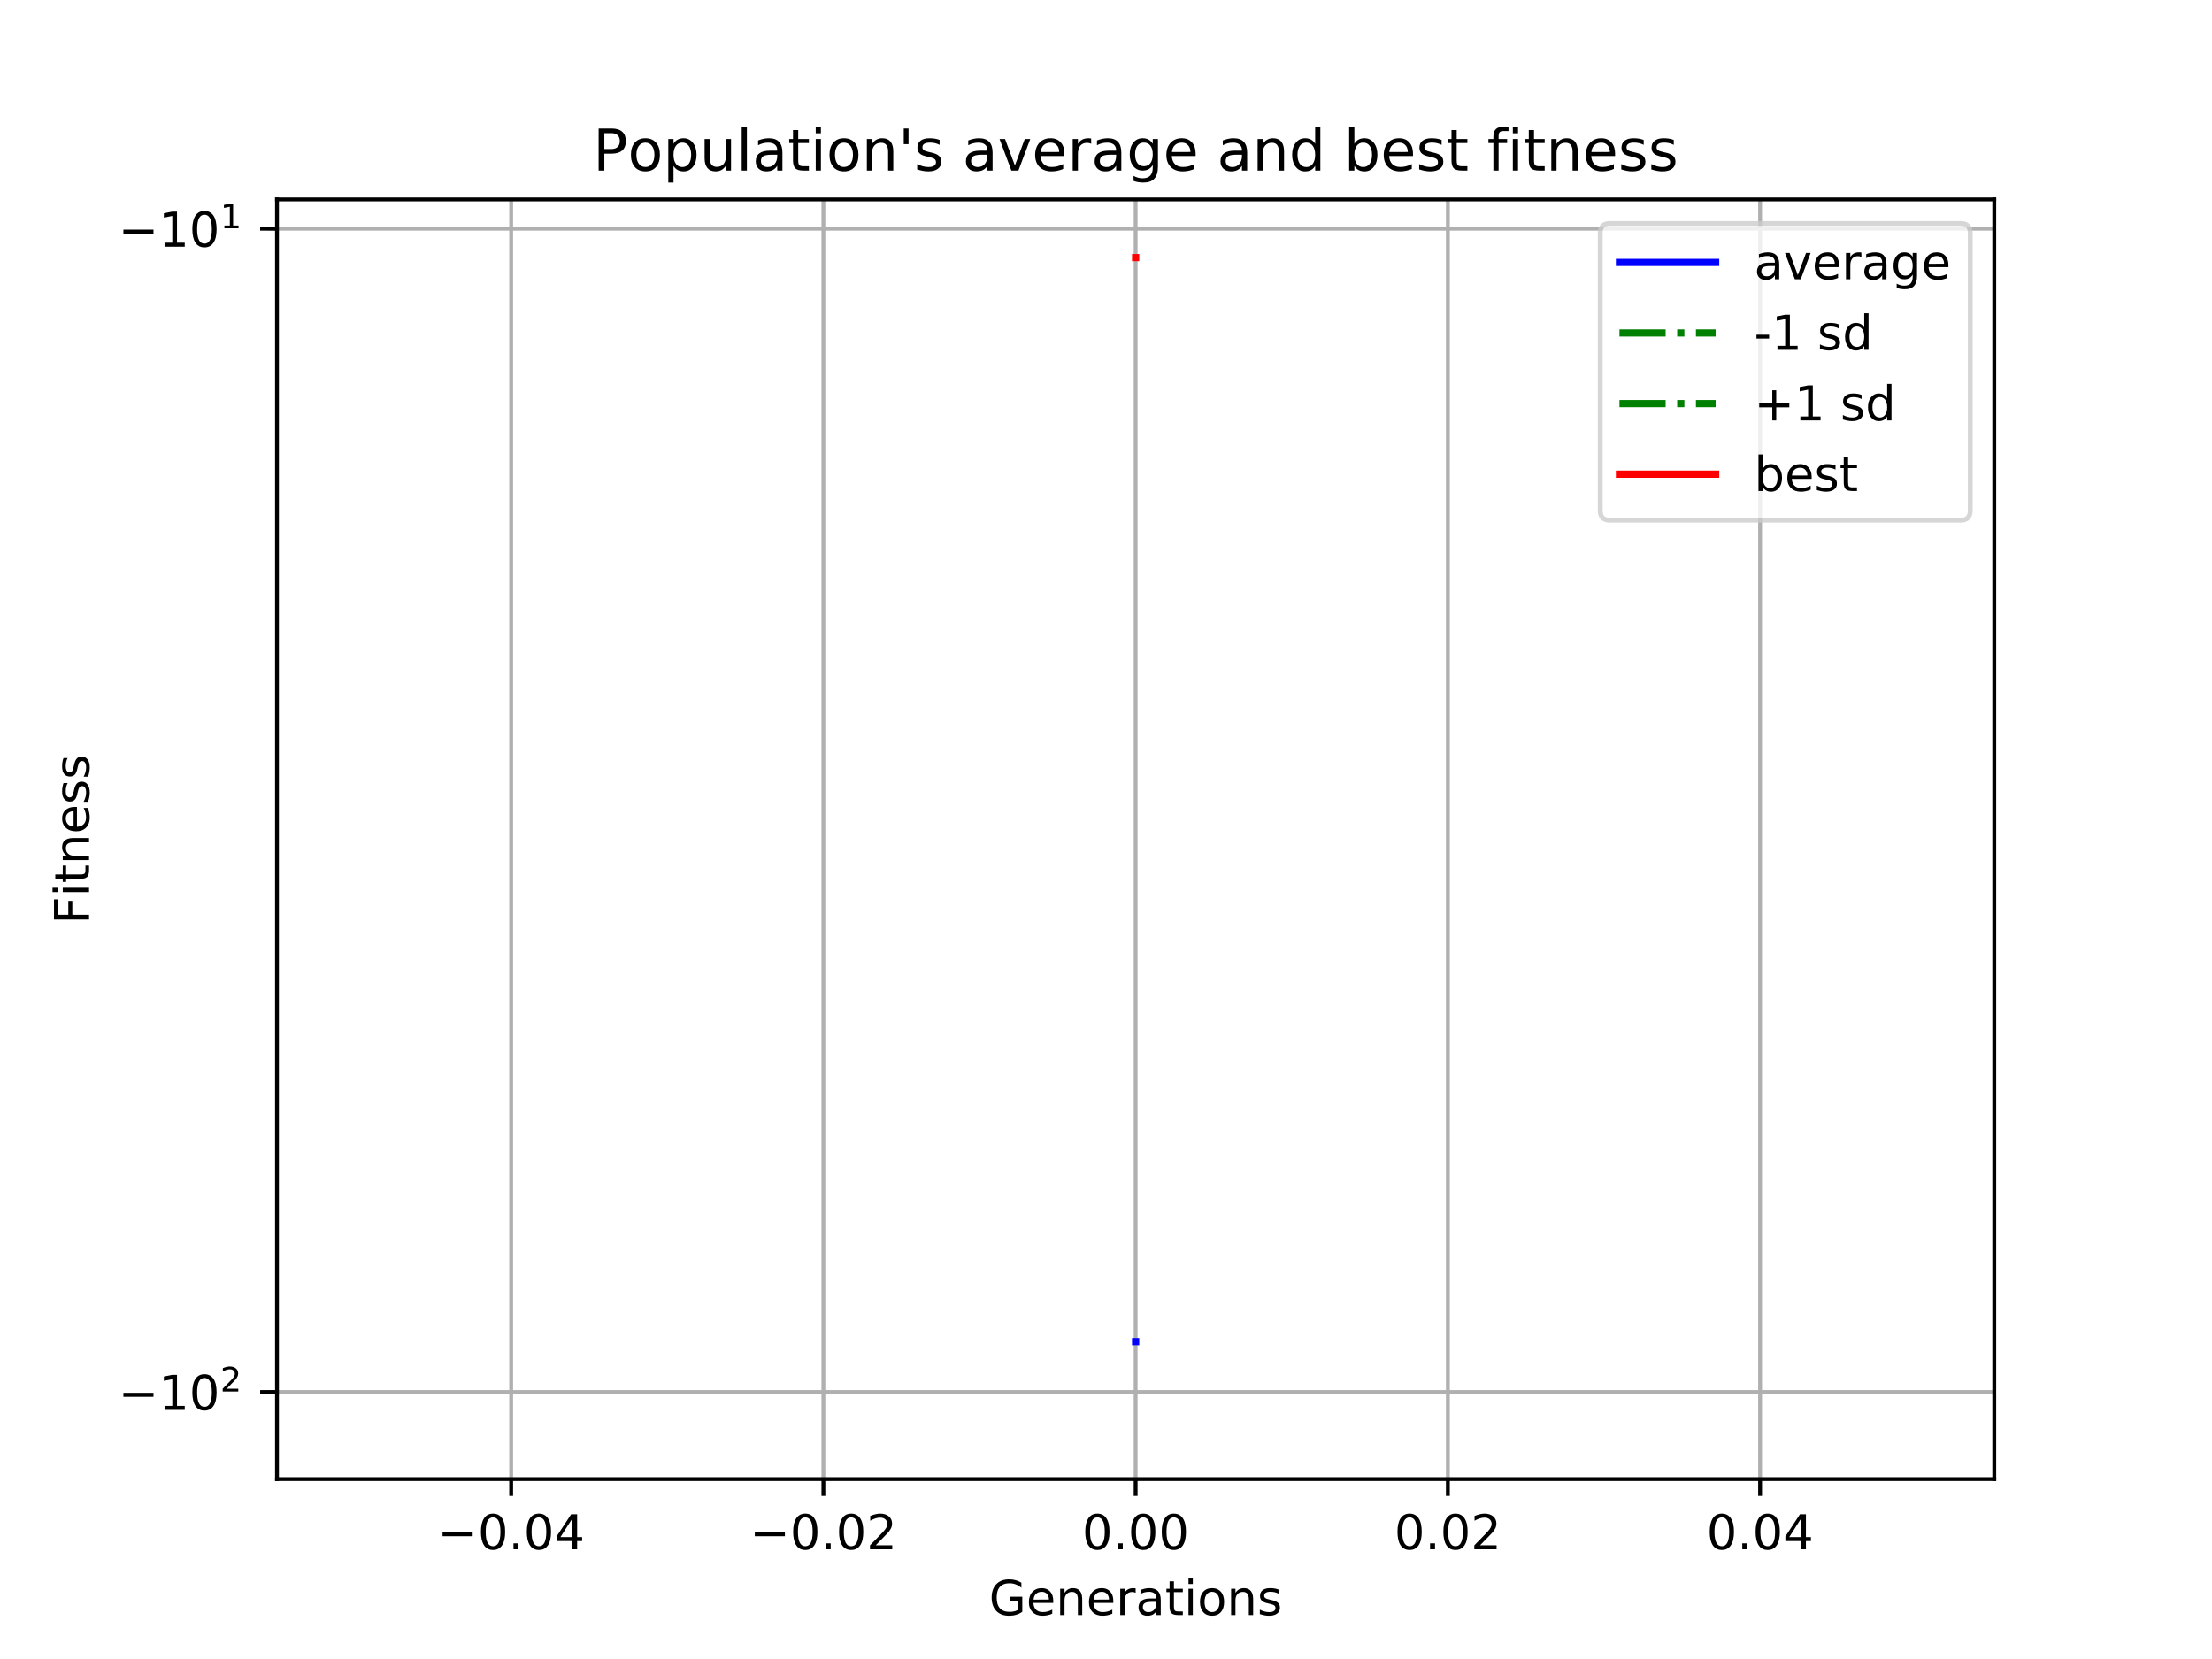
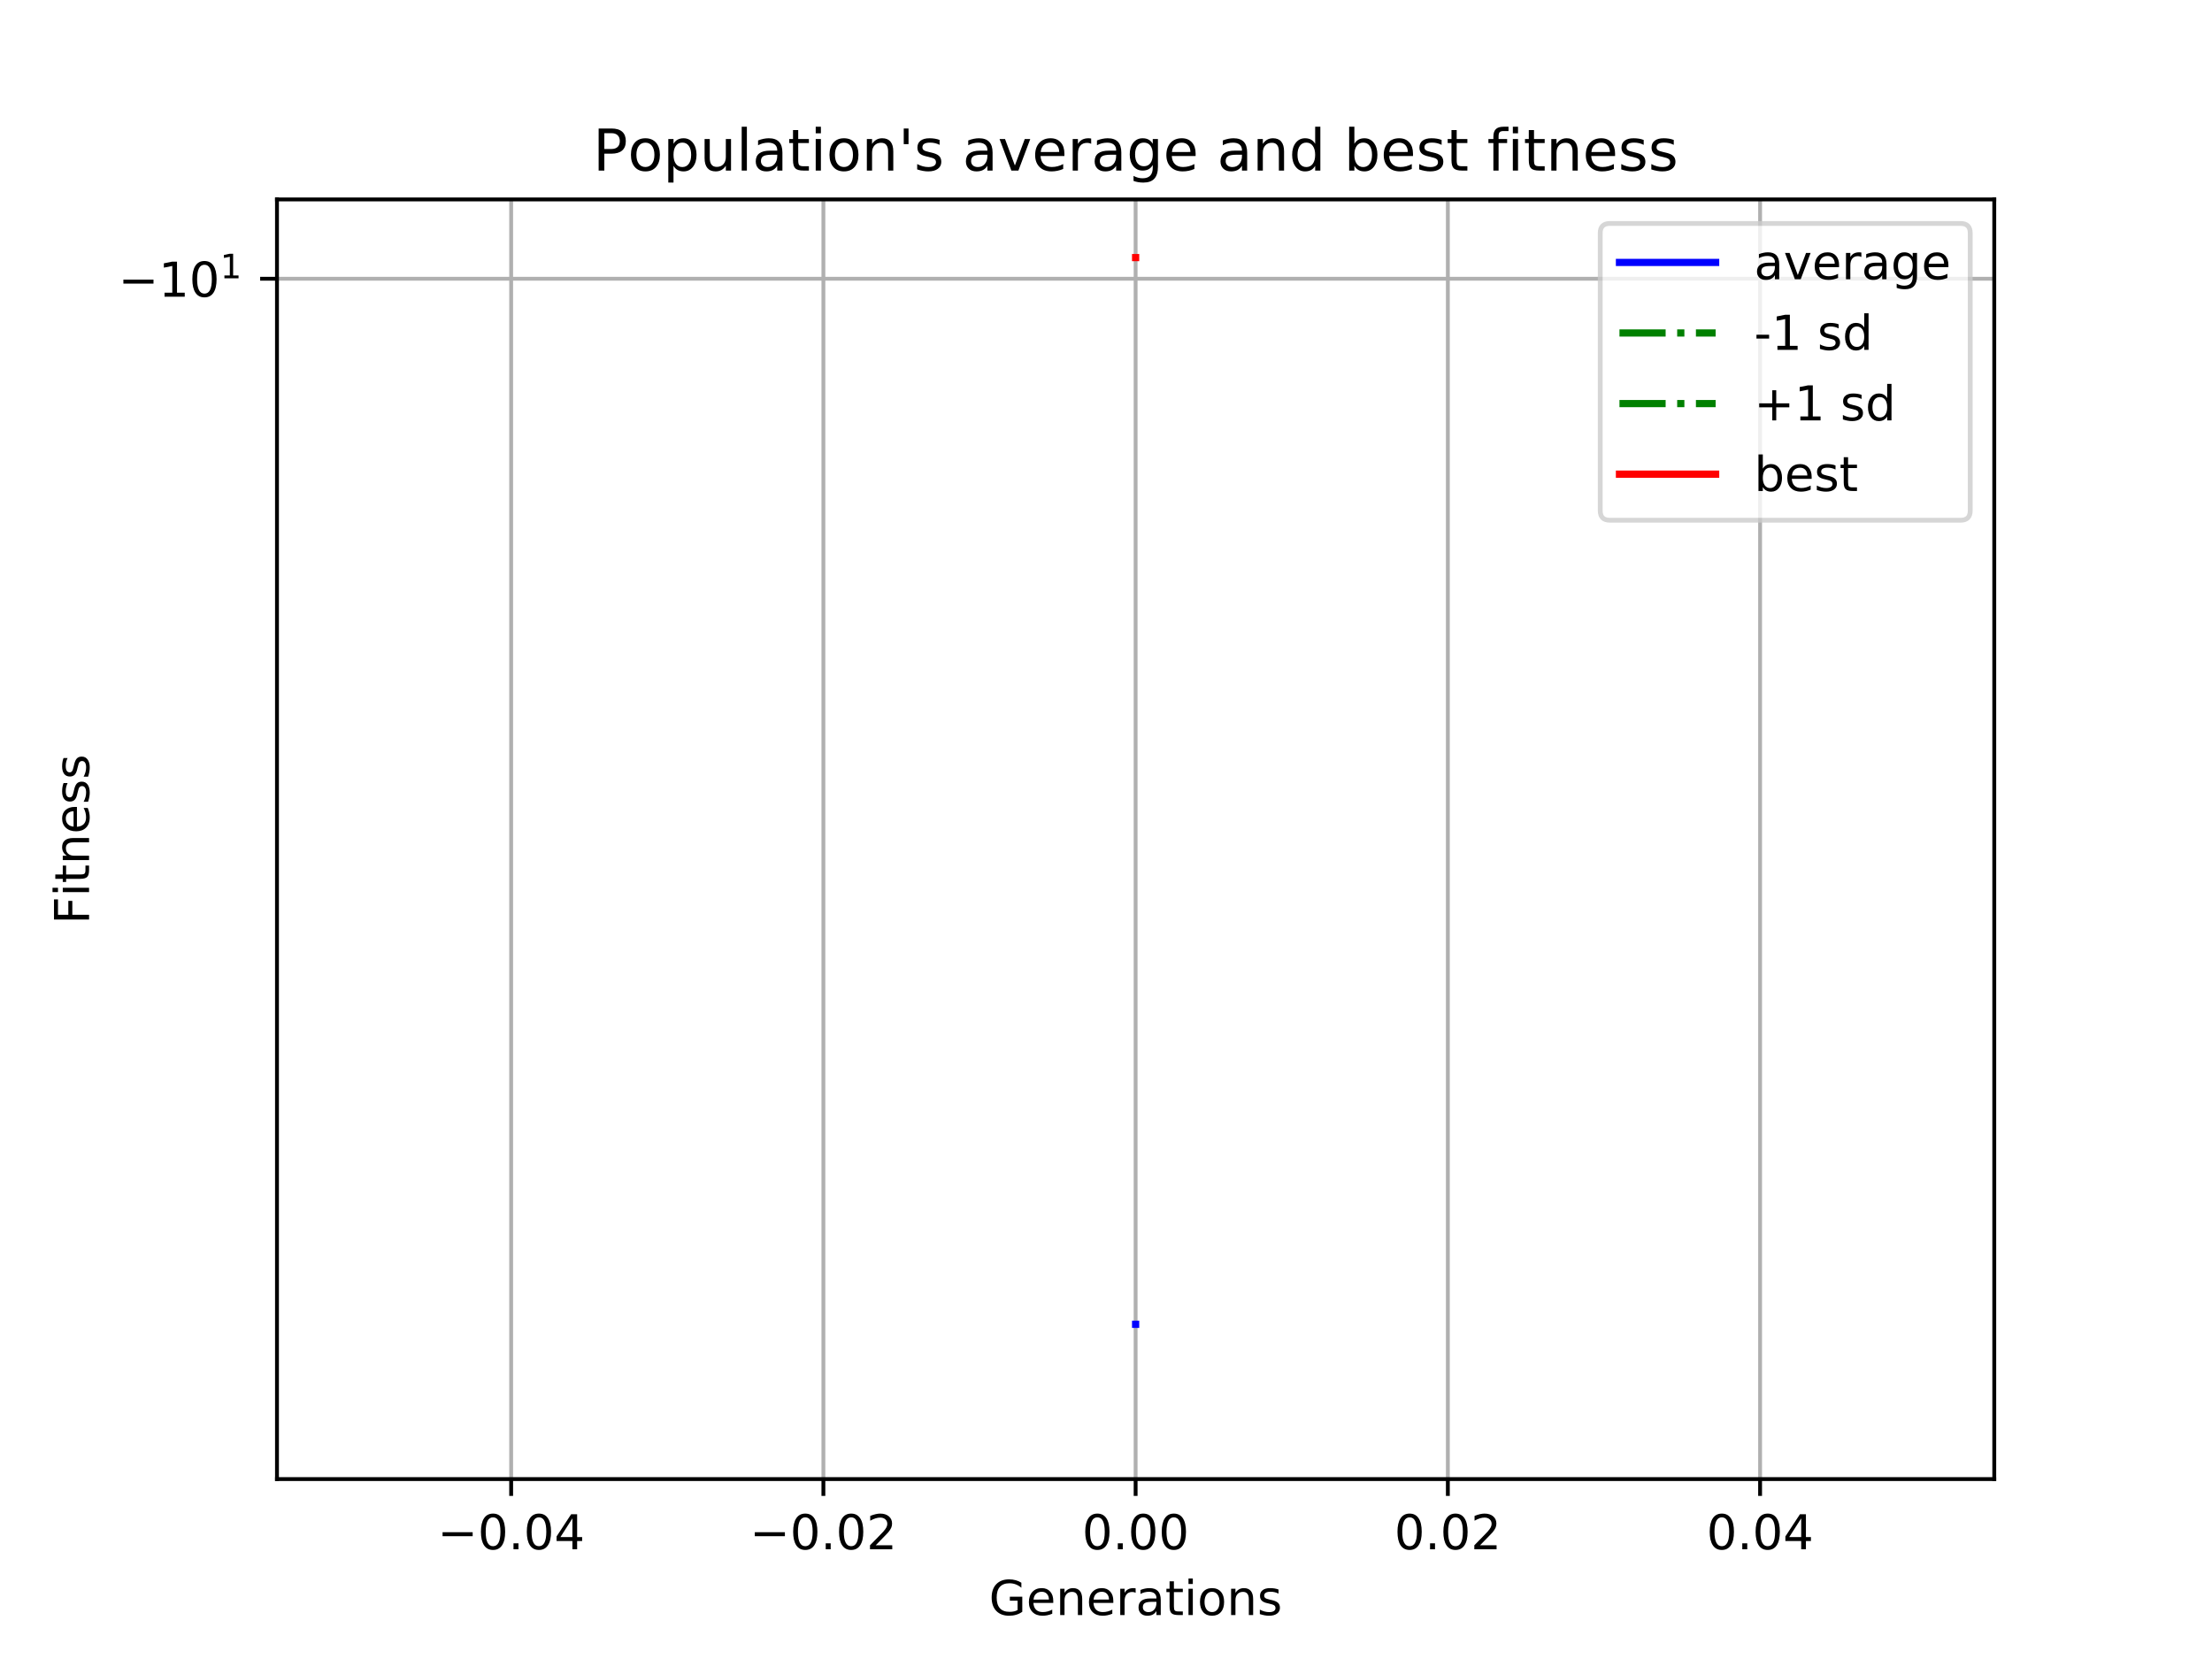
<svg xmlns="http://www.w3.org/2000/svg" xmlns:xlink="http://www.w3.org/1999/xlink" height="345pt" version="1.1" viewBox="0 0 460 345" width="460pt">
  <defs>
    <style type="text/css">
*{stroke-linecap:butt;stroke-linejoin:round;}
  </style>
  </defs>
  <g id="figure_1">
    <g id="patch_1">
      <path d="M 0 345.6  L 460.8 345.6  L 460.8 0  L 0 0  z " style="fill:#ffffff;" />
    </g>
    <g id="axes_1">
      <g id="patch_2">
        <path d="M 57.6 307.584  L 414.72 307.584  L 414.72 41.472  L 57.6 41.472  z " style="fill:#ffffff;" />
      </g>
      <g id="matplotlib.axis_1">
        <g id="xtick_1">
          <g id="line2d_1">
-             <path clip-path="url(#p239168fc63)" d="M 106.298 307.584  L 106.298 41.472  " style="fill:none;stroke:#b0b0b0;stroke-linecap:square;stroke-width:0.8;" />
+             <path clip-path="url(#p1eb3dcdecb)" d="M 106.298 307.584  L 106.298 41.472  " style="fill:none;stroke:#b0b0b0;stroke-linecap:square;stroke-width:0.8;" />
          </g>
          <g id="line2d_2">
            <defs>
-               <path d="M 0 0  L 0 3.5  " id="m36ae801294" style="stroke:#000000;stroke-width:0.8;" />
-             </defs>
-             <g>
-               <use style="stroke:#000000;stroke-width:0.8;" x="106.298" xlink:href="#m36ae801294" y="307.584" />
+               <path d="M 0 0  L 0 3.5  " id="mc1eb438e2e" style="stroke:#000000;stroke-width:0.8;" />
+             </defs>
+             <g>
+               <use style="stroke:#000000;stroke-width:0.8;" x="106.298" xlink:href="#mc1eb438e2e" y="307.584" />
            </g>
          </g>
          <g id="text_1">
            <defs>
              <path d="M 10.594 35.5  L 73.188 35.5  L 73.188 27.203  L 10.594 27.203  z " id="DejaVuSans-2212" />
              <path d="M 31.781 66.406  Q 24.172 66.406 20.328 58.906  Q 16.5 51.422 16.5 36.375  Q 16.5 21.391 20.328 13.891  Q 24.172 6.391 31.781 6.391  Q 39.453 6.391 43.281 13.891  Q 47.125 21.391 47.125 36.375  Q 47.125 51.422 43.281 58.906  Q 39.453 66.406 31.781 66.406  z M 31.781 74.219  Q 44.047 74.219 50.516 64.516  Q 56.984 54.828 56.984 36.375  Q 56.984 17.969 50.516 8.266  Q 44.047 -1.422 31.781 -1.422  Q 19.531 -1.422 13.062 8.266  Q 6.594 17.969 6.594 36.375  Q 6.594 54.828 13.062 64.516  Q 19.531 74.219 31.781 74.219  z " id="DejaVuSans-30" />
              <path d="M 10.688 12.406  L 21 12.406  L 21 0  L 10.688 0  z " id="DejaVuSans-2e" />
              <path d="M 37.797 64.312  L 12.891 25.391  L 37.797 25.391  z M 35.203 72.906  L 47.609 72.906  L 47.609 25.391  L 58.016 25.391  L 58.016 17.188  L 47.609 17.188  L 47.609 0  L 37.797 0  L 37.797 17.188  L 4.891 17.188  L 4.891 26.703  z " id="DejaVuSans-34" />
            </defs>
            <g transform="translate(90.97553 322.1824)scale(0.1 -0.1)">
              <use xlink:href="#DejaVuSans-2212" />
              <use x="83.789" xlink:href="#DejaVuSans-30" />
              <use x="147.412" xlink:href="#DejaVuSans-2e" />
              <use x="179.199" xlink:href="#DejaVuSans-30" />
              <use x="242.822" xlink:href="#DejaVuSans-34" />
            </g>
          </g>
        </g>
        <g id="xtick_2">
          <g id="line2d_3">
-             <path clip-path="url(#p239168fc63)" d="M 171.229 307.584  L 171.229 41.472  " style="fill:none;stroke:#b0b0b0;stroke-linecap:square;stroke-width:0.8;" />
+             <path clip-path="url(#p1eb3dcdecb)" d="M 171.229 307.584  L 171.229 41.472  " style="fill:none;stroke:#b0b0b0;stroke-linecap:square;stroke-width:0.8;" />
          </g>
          <g id="line2d_4">
            <g>
-               <use style="stroke:#000000;stroke-width:0.8;" x="171.229" xlink:href="#m36ae801294" y="307.584" />
+               <use style="stroke:#000000;stroke-width:0.8;" x="171.229" xlink:href="#mc1eb438e2e" y="307.584" />
            </g>
          </g>
          <g id="text_2">
            <defs>
              <path d="M 19.188 8.297  L 53.609 8.297  L 53.609 0  L 7.328 0  L 7.328 8.297  Q 12.938 14.109 22.625 23.891  Q 32.328 33.688 34.812 36.531  Q 39.547 41.844 41.422 45.531  Q 43.312 49.219 43.312 52.781  Q 43.312 58.594 39.234 62.25  Q 35.156 65.922 28.609 65.922  Q 23.969 65.922 18.812 64.312  Q 13.672 62.703 7.812 59.422  L 7.812 69.391  Q 13.766 71.781 18.938 73  Q 24.125 74.219 28.422 74.219  Q 39.75 74.219 46.484 68.547  Q 53.219 62.891 53.219 53.422  Q 53.219 48.922 51.531 44.891  Q 49.859 40.875 45.406 35.406  Q 44.188 33.984 37.641 27.219  Q 31.109 20.453 19.188 8.297  z " id="DejaVuSans-32" />
            </defs>
            <g transform="translate(155.9064 322.1824)scale(0.1 -0.1)">
              <use xlink:href="#DejaVuSans-2212" />
              <use x="83.789" xlink:href="#DejaVuSans-30" />
              <use x="147.412" xlink:href="#DejaVuSans-2e" />
              <use x="179.199" xlink:href="#DejaVuSans-30" />
              <use x="242.822" xlink:href="#DejaVuSans-32" />
            </g>
          </g>
        </g>
        <g id="xtick_3">
          <g id="line2d_5">
-             <path clip-path="url(#p239168fc63)" d="M 236.16 307.584  L 236.16 41.472  " style="fill:none;stroke:#b0b0b0;stroke-linecap:square;stroke-width:0.8;" />
+             <path clip-path="url(#p1eb3dcdecb)" d="M 236.16 307.584  L 236.16 41.472  " style="fill:none;stroke:#b0b0b0;stroke-linecap:square;stroke-width:0.8;" />
          </g>
          <g id="line2d_6">
            <g>
-               <use style="stroke:#000000;stroke-width:0.8;" x="236.16" xlink:href="#m36ae801294" y="307.584" />
+               <use style="stroke:#000000;stroke-width:0.8;" x="236.16" xlink:href="#mc1eb438e2e" y="307.584" />
            </g>
          </g>
          <g id="text_3">
            <g transform="translate(225.0272 322.1824)scale(0.1 -0.1)">
              <use xlink:href="#DejaVuSans-30" />
              <use x="63.623" xlink:href="#DejaVuSans-2e" />
              <use x="95.41" xlink:href="#DejaVuSans-30" />
              <use x="159.033" xlink:href="#DejaVuSans-30" />
            </g>
          </g>
        </g>
        <g id="xtick_4">
          <g id="line2d_7">
-             <path clip-path="url(#p239168fc63)" d="M 301.091 307.584  L 301.091 41.472  " style="fill:none;stroke:#b0b0b0;stroke-linecap:square;stroke-width:0.8;" />
+             <path clip-path="url(#p1eb3dcdecb)" d="M 301.091 307.584  L 301.091 41.472  " style="fill:none;stroke:#b0b0b0;stroke-linecap:square;stroke-width:0.8;" />
          </g>
          <g id="line2d_8">
            <g>
-               <use style="stroke:#000000;stroke-width:0.8;" x="301.091" xlink:href="#m36ae801294" y="307.584" />
+               <use style="stroke:#000000;stroke-width:0.8;" x="301.091" xlink:href="#mc1eb438e2e" y="307.584" />
            </g>
          </g>
          <g id="text_4">
            <g transform="translate(289.9581 322.1824)scale(0.1 -0.1)">
              <use xlink:href="#DejaVuSans-30" />
              <use x="63.623" xlink:href="#DejaVuSans-2e" />
              <use x="95.41" xlink:href="#DejaVuSans-30" />
              <use x="159.033" xlink:href="#DejaVuSans-32" />
            </g>
          </g>
        </g>
        <g id="xtick_5">
          <g id="line2d_9">
-             <path clip-path="url(#p239168fc63)" d="M 366.022 307.584  L 366.022 41.472  " style="fill:none;stroke:#b0b0b0;stroke-linecap:square;stroke-width:0.8;" />
+             <path clip-path="url(#p1eb3dcdecb)" d="M 366.022 307.584  L 366.022 41.472  " style="fill:none;stroke:#b0b0b0;stroke-linecap:square;stroke-width:0.8;" />
          </g>
          <g id="line2d_10">
            <g>
-               <use style="stroke:#000000;stroke-width:0.8;" x="366.022" xlink:href="#m36ae801294" y="307.584" />
+               <use style="stroke:#000000;stroke-width:0.8;" x="366.022" xlink:href="#mc1eb438e2e" y="307.584" />
            </g>
          </g>
          <g id="text_5">
            <g transform="translate(354.889 322.1824)scale(0.1 -0.1)">
              <use xlink:href="#DejaVuSans-30" />
              <use x="63.623" xlink:href="#DejaVuSans-2e" />
              <use x="95.41" xlink:href="#DejaVuSans-30" />
              <use x="159.033" xlink:href="#DejaVuSans-34" />
            </g>
          </g>
        </g>
        <g id="text_6">
          <defs>
            <path d="M 59.516 10.406  L 59.516 29.984  L 43.406 29.984  L 43.406 38.094  L 69.281 38.094  L 69.281 6.781  Q 63.578 2.734 56.688 0.656  Q 49.812 -1.422 42 -1.422  Q 24.906 -1.422 15.25 8.562  Q 5.609 18.562 5.609 36.375  Q 5.609 54.25 15.25 64.234  Q 24.906 74.219 42 74.219  Q 49.125 74.219 55.547 72.453  Q 61.969 70.703 67.391 67.281  L 67.391 56.781  Q 61.922 61.422 55.766 63.766  Q 49.609 66.109 42.828 66.109  Q 29.438 66.109 22.719 58.641  Q 16.016 51.172 16.016 36.375  Q 16.016 21.625 22.719 14.156  Q 29.438 6.688 42.828 6.688  Q 48.047 6.688 52.141 7.594  Q 56.25 8.5 59.516 10.406  z " id="DejaVuSans-47" />
            <path d="M 56.203 29.594  L 56.203 25.203  L 14.891 25.203  Q 15.484 15.922 20.484 11.062  Q 25.484 6.203 34.422 6.203  Q 39.594 6.203 44.453 7.469  Q 49.312 8.734 54.109 11.281  L 54.109 2.781  Q 49.266 0.734 44.188 -0.344  Q 39.109 -1.422 33.891 -1.422  Q 20.797 -1.422 13.156 6.188  Q 5.516 13.812 5.516 26.812  Q 5.516 40.234 12.766 48.109  Q 20.016 56 32.328 56  Q 43.359 56 49.781 48.891  Q 56.203 41.797 56.203 29.594  z M 47.219 32.234  Q 47.125 39.594 43.094 43.984  Q 39.062 48.391 32.422 48.391  Q 24.906 48.391 20.391 44.141  Q 15.875 39.891 15.188 32.172  z " id="DejaVuSans-65" />
            <path d="M 54.891 33.016  L 54.891 0  L 45.906 0  L 45.906 32.719  Q 45.906 40.484 42.875 44.328  Q 39.844 48.188 33.797 48.188  Q 26.516 48.188 22.312 43.547  Q 18.109 38.922 18.109 30.906  L 18.109 0  L 9.078 0  L 9.078 54.688  L 18.109 54.688  L 18.109 46.188  Q 21.344 51.125 25.703 53.562  Q 30.078 56 35.797 56  Q 45.219 56 50.047 50.172  Q 54.891 44.344 54.891 33.016  z " id="DejaVuSans-6e" />
            <path d="M 41.109 46.297  Q 39.594 47.172 37.812 47.578  Q 36.031 48 33.891 48  Q 26.266 48 22.188 43.047  Q 18.109 38.094 18.109 28.812  L 18.109 0  L 9.078 0  L 9.078 54.688  L 18.109 54.688  L 18.109 46.188  Q 20.953 51.172 25.484 53.578  Q 30.031 56 36.531 56  Q 37.453 56 38.578 55.875  Q 39.703 55.766 41.062 55.516  z " id="DejaVuSans-72" />
            <path d="M 34.281 27.484  Q 23.391 27.484 19.188 25  Q 14.984 22.516 14.984 16.5  Q 14.984 11.719 18.141 8.906  Q 21.297 6.109 26.703 6.109  Q 34.188 6.109 38.703 11.406  Q 43.219 16.703 43.219 25.484  L 43.219 27.484  z M 52.203 31.203  L 52.203 0  L 43.219 0  L 43.219 8.297  Q 40.141 3.328 35.547 0.953  Q 30.953 -1.422 24.312 -1.422  Q 15.922 -1.422 10.953 3.297  Q 6 8.016 6 15.922  Q 6 25.141 12.172 29.828  Q 18.359 34.516 30.609 34.516  L 43.219 34.516  L 43.219 35.406  Q 43.219 41.609 39.141 45  Q 35.062 48.391 27.688 48.391  Q 23 48.391 18.547 47.266  Q 14.109 46.141 10.016 43.891  L 10.016 52.203  Q 14.938 54.109 19.578 55.047  Q 24.219 56 28.609 56  Q 40.484 56 46.344 49.844  Q 52.203 43.703 52.203 31.203  z " id="DejaVuSans-61" />
            <path d="M 18.312 70.219  L 18.312 54.688  L 36.812 54.688  L 36.812 47.703  L 18.312 47.703  L 18.312 18.016  Q 18.312 11.328 20.141 9.422  Q 21.969 7.516 27.594 7.516  L 36.812 7.516  L 36.812 0  L 27.594 0  Q 17.188 0 13.234 3.875  Q 9.281 7.766 9.281 18.016  L 9.281 47.703  L 2.688 47.703  L 2.688 54.688  L 9.281 54.688  L 9.281 70.219  z " id="DejaVuSans-74" />
            <path d="M 9.422 54.688  L 18.406 54.688  L 18.406 0  L 9.422 0  z M 9.422 75.984  L 18.406 75.984  L 18.406 64.594  L 9.422 64.594  z " id="DejaVuSans-69" />
            <path d="M 30.609 48.391  Q 23.391 48.391 19.188 42.75  Q 14.984 37.109 14.984 27.297  Q 14.984 17.484 19.156 11.844  Q 23.344 6.203 30.609 6.203  Q 37.797 6.203 41.984 11.859  Q 46.188 17.531 46.188 27.297  Q 46.188 37.016 41.984 42.703  Q 37.797 48.391 30.609 48.391  z M 30.609 56  Q 42.328 56 49.016 48.375  Q 55.719 40.766 55.719 27.297  Q 55.719 13.875 49.016 6.219  Q 42.328 -1.422 30.609 -1.422  Q 18.844 -1.422 12.172 6.219  Q 5.516 13.875 5.516 27.297  Q 5.516 40.766 12.172 48.375  Q 18.844 56 30.609 56  z " id="DejaVuSans-6f" />
            <path d="M 44.281 53.078  L 44.281 44.578  Q 40.484 46.531 36.375 47.5  Q 32.281 48.484 27.875 48.484  Q 21.188 48.484 17.844 46.438  Q 14.5 44.391 14.5 40.281  Q 14.5 37.156 16.891 35.375  Q 19.281 33.594 26.516 31.984  L 29.594 31.297  Q 39.156 29.25 43.188 25.516  Q 47.219 21.781 47.219 15.094  Q 47.219 7.469 41.188 3.016  Q 35.156 -1.422 24.609 -1.422  Q 20.219 -1.422 15.453 -0.562  Q 10.688 0.297 5.422 2  L 5.422 11.281  Q 10.406 8.688 15.234 7.391  Q 20.062 6.109 24.812 6.109  Q 31.156 6.109 34.562 8.281  Q 37.984 10.453 37.984 14.406  Q 37.984 18.062 35.516 20.016  Q 33.062 21.969 24.703 23.781  L 21.578 24.516  Q 13.234 26.266 9.516 29.906  Q 5.812 33.547 5.812 39.891  Q 5.812 47.609 11.281 51.797  Q 16.75 56 26.812 56  Q 31.781 56 36.172 55.266  Q 40.578 54.547 44.281 53.078  z " id="DejaVuSans-73" />
          </defs>
          <g transform="translate(205.6623 335.8606)scale(0.1 -0.1)">
            <use xlink:href="#DejaVuSans-47" />
            <use x="77.49" xlink:href="#DejaVuSans-65" />
            <use x="139.014" xlink:href="#DejaVuSans-6e" />
            <use x="202.393" xlink:href="#DejaVuSans-65" />
            <use x="263.916" xlink:href="#DejaVuSans-72" />
            <use x="305.029" xlink:href="#DejaVuSans-61" />
            <use x="366.309" xlink:href="#DejaVuSans-74" />
            <use x="405.518" xlink:href="#DejaVuSans-69" />
            <use x="433.301" xlink:href="#DejaVuSans-6f" />
            <use x="494.482" xlink:href="#DejaVuSans-6e" />
            <use x="557.861" xlink:href="#DejaVuSans-73" />
          </g>
        </g>
      </g>
      <g id="matplotlib.axis_2">
        <g id="ytick_1">
          <g id="line2d_11">
-             <path clip-path="url(#p239168fc63)" d="M 57.6 289.475  L 414.72 289.475  " style="fill:none;stroke:#b0b0b0;stroke-linecap:square;stroke-width:0.8;" />
+             <path clip-path="url(#p1eb3dcdecb)" d="M 57.6 57.969  L 414.72 57.969  " style="fill:none;stroke:#b0b0b0;stroke-linecap:square;stroke-width:0.8;" />
          </g>
          <g id="line2d_12">
            <defs>
-               <path d="M 0 0  L -3.5 0  " id="md29655e9a7" style="stroke:#000000;stroke-width:0.8;" />
-             </defs>
-             <g>
-               <use style="stroke:#000000;stroke-width:0.8;" x="57.6" xlink:href="#md29655e9a7" y="289.475" />
+               <path d="M 0 0  L -3.5 0  " id="m687f29f0b7" style="stroke:#000000;stroke-width:0.8;" />
+             </defs>
+             <g>
+               <use style="stroke:#000000;stroke-width:0.8;" x="57.6" xlink:href="#m687f29f0b7" y="57.969" />
            </g>
          </g>
          <g id="text_7">
            <defs>
              <path d="M 12.406 8.297  L 28.516 8.297  L 28.516 63.922  L 10.984 60.406  L 10.984 69.391  L 28.422 72.906  L 38.281 72.906  L 38.281 8.297  L 54.391 8.297  L 54.391 0  L 12.406 0  z " id="DejaVuSans-31" />
            </defs>
-             <g transform="translate(24.6 293.274)scale(0.1 -0.1)">
-               <use transform="translate(0 0.765625)" xlink:href="#DejaVuSans-2212" />
-               <use transform="translate(83.78906 0.765625)" xlink:href="#DejaVuSans-31" />
-               <use transform="translate(147.4121 0.765625)" xlink:href="#DejaVuSans-30" />
-               <use transform="translate(211.9922 39.04688)scale(0.7)" xlink:href="#DejaVuSans-32" />
-             </g>
-           </g>
-         </g>
-         <g id="ytick_2">
-           <g id="line2d_13">
-             <path clip-path="url(#p239168fc63)" d="M 57.6 47.568  L 414.72 47.568  " style="fill:none;stroke:#b0b0b0;stroke-linecap:square;stroke-width:0.8;" />
-           </g>
-           <g id="line2d_14">
-             <g>
-               <use style="stroke:#000000;stroke-width:0.8;" x="57.6" xlink:href="#md29655e9a7" y="47.568" />
-             </g>
-           </g>
-           <g id="text_8">
-             <g transform="translate(24.6 51.36736)scale(0.1 -0.1)">
+             <g transform="translate(24.6 61.76834)scale(0.1 -0.1)">
              <use transform="translate(0 0.684375)" xlink:href="#DejaVuSans-2212" />
              <use transform="translate(83.78906 0.684375)" xlink:href="#DejaVuSans-31" />
              <use transform="translate(147.4121 0.684375)" xlink:href="#DejaVuSans-30" />
              <use transform="translate(211.9922 38.96563)scale(0.7)" xlink:href="#DejaVuSans-31" />
            </g>
          </g>
        </g>
-         <g id="ytick_3">
-           <g id="line2d_15">
-             <defs>
-               <path d="M 0 0  L -2 0  " id="m3504aff2e4" style="stroke:#000000;stroke-width:0.6;" />
-             </defs>
-             <g>
-               <use style="stroke:#000000;stroke-width:0.6;" x="57.6" xlink:href="#m3504aff2e4" y="289.475" />
-             </g>
-           </g>
-         </g>
-         <g id="ytick_4">
-           <g id="line2d_16">
-             <g>
-               <use style="stroke:#000000;stroke-width:0.6;" x="57.6" xlink:href="#m3504aff2e4" y="47.568" />
-             </g>
-           </g>
-         </g>
-         <g id="text_9">
+         <g id="ytick_2">
+           <g id="line2d_13">
+             <defs>
+               <path d="M 0 0  L -2 0  " id="mb068963509" style="stroke:#000000;stroke-width:0.6;" />
+             </defs>
+             <g>
+               <use style="stroke:#000000;stroke-width:0.6;" x="57.6" xlink:href="#mb068963509" y="57.969" />
+             </g>
+           </g>
+         </g>
+         <g id="text_8">
          <defs>
            <path d="M 9.812 72.906  L 51.703 72.906  L 51.703 64.594  L 19.672 64.594  L 19.672 43.109  L 48.578 43.109  L 48.578 34.812  L 19.672 34.812  L 19.672 0  L 9.812 0  z " id="DejaVuSans-46" />
          </defs>
          <g transform="translate(18.52031 192.2022)rotate(-90)scale(0.1 -0.1)">
            <use xlink:href="#DejaVuSans-46" />
            <use x="57.41" xlink:href="#DejaVuSans-69" />
            <use x="85.193" xlink:href="#DejaVuSans-74" />
            <use x="124.402" xlink:href="#DejaVuSans-6e" />
            <use x="187.781" xlink:href="#DejaVuSans-65" />
            <use x="249.305" xlink:href="#DejaVuSans-73" />
            <use x="301.404" xlink:href="#DejaVuSans-73" />
          </g>
        </g>
      </g>
+       <g id="line2d_14">
+         <path clip-path="url(#p1eb3dcdecb)" d="M 236.16 275.396  " style="fill:none;stroke:#0000ff;stroke-linecap:square;stroke-width:1.5;" />
+       </g>
+       <g id="line2d_15">
+         <path clip-path="url(#p1eb3dcdecb)" d="M 236.16 295.488  " style="fill:none;stroke:#008000;stroke-dasharray:9.6,2.4,1.5,2.4;stroke-dashoffset:0;stroke-width:1.5;" />
+       </g>
+       <g id="line2d_16">
+         <path clip-path="url(#p1eb3dcdecb)" d="M 236.16 251.093  " style="fill:none;stroke:#008000;stroke-dasharray:9.6,2.4,1.5,2.4;stroke-dashoffset:0;stroke-width:1.5;" />
+       </g>
      <g id="line2d_17">
-         <path clip-path="url(#p239168fc63)" d="M 236.16 278.998  " style="fill:none;stroke:#0000ff;stroke-linecap:square;stroke-width:1.5;" />
-       </g>
-       <g id="line2d_18">
-         <path clip-path="url(#p239168fc63)" d="M 236.16 295.488  " style="fill:none;stroke:#008000;stroke-dasharray:9.6,2.4,1.5,2.4;stroke-dashoffset:0;stroke-width:1.5;" />
-       </g>
-       <g id="line2d_19">
-         <path clip-path="url(#p239168fc63)" d="M 236.16 259.429  " style="fill:none;stroke:#008000;stroke-dasharray:9.6,2.4,1.5,2.4;stroke-dashoffset:0;stroke-width:1.5;" />
-       </g>
-       <g id="line2d_20">
-         <path clip-path="url(#p239168fc63)" d="M 236.16 53.568  " style="fill:none;stroke:#ff0000;stroke-linecap:square;stroke-width:1.5;" />
+         <path clip-path="url(#p1eb3dcdecb)" d="M 236.16 53.568  " style="fill:none;stroke:#ff0000;stroke-linecap:square;stroke-width:1.5;" />
      </g>
      <g id="patch_3">
        <path d="M 57.6 307.584  L 57.6 41.472  " style="fill:none;stroke:#000000;stroke-linecap:square;stroke-linejoin:miter;stroke-width:0.8;" />
      </g>
      <g id="patch_4">
        <path d="M 414.72 307.584  L 414.72 41.472  " style="fill:none;stroke:#000000;stroke-linecap:square;stroke-linejoin:miter;stroke-width:0.8;" />
      </g>
      <g id="patch_5">
        <path d="M 57.6 307.584  L 414.72 307.584  " style="fill:none;stroke:#000000;stroke-linecap:square;stroke-linejoin:miter;stroke-width:0.8;" />
      </g>
      <g id="patch_6">
        <path d="M 57.6 41.472  L 414.72 41.472  " style="fill:none;stroke:#000000;stroke-linecap:square;stroke-linejoin:miter;stroke-width:0.8;" />
      </g>
-       <g id="text_10">
+       <g id="text_9">
        <defs>
          <path d="M 19.672 64.797  L 19.672 37.406  L 32.078 37.406  Q 38.969 37.406 42.719 40.969  Q 46.484 44.531 46.484 51.125  Q 46.484 57.672 42.719 61.234  Q 38.969 64.797 32.078 64.797  z M 9.812 72.906  L 32.078 72.906  Q 44.344 72.906 50.609 67.359  Q 56.891 61.812 56.891 51.125  Q 56.891 40.328 50.609 34.812  Q 44.344 29.297 32.078 29.297  L 19.672 29.297  L 19.672 0  L 9.812 0  z " id="DejaVuSans-50" />
          <path d="M 18.109 8.203  L 18.109 -20.797  L 9.078 -20.797  L 9.078 54.688  L 18.109 54.688  L 18.109 46.391  Q 20.953 51.266 25.266 53.625  Q 29.594 56 35.594 56  Q 45.562 56 51.781 48.094  Q 58.016 40.188 58.016 27.297  Q 58.016 14.406 51.781 6.484  Q 45.562 -1.422 35.594 -1.422  Q 29.594 -1.422 25.266 0.953  Q 20.953 3.328 18.109 8.203  z M 48.688 27.297  Q 48.688 37.203 44.609 42.844  Q 40.531 48.484 33.406 48.484  Q 26.266 48.484 22.188 42.844  Q 18.109 37.203 18.109 27.297  Q 18.109 17.391 22.188 11.75  Q 26.266 6.109 33.406 6.109  Q 40.531 6.109 44.609 11.75  Q 48.688 17.391 48.688 27.297  z " id="DejaVuSans-70" />
          <path d="M 8.5 21.578  L 8.5 54.688  L 17.484 54.688  L 17.484 21.922  Q 17.484 14.156 20.5 10.266  Q 23.531 6.391 29.594 6.391  Q 36.859 6.391 41.078 11.031  Q 45.312 15.672 45.312 23.688  L 45.312 54.688  L 54.297 54.688  L 54.297 0  L 45.312 0  L 45.312 8.406  Q 42.047 3.422 37.719 1  Q 33.406 -1.422 27.688 -1.422  Q 18.266 -1.422 13.375 4.438  Q 8.5 10.297 8.5 21.578  z M 31.109 56  z " id="DejaVuSans-75" />
          <path d="M 9.422 75.984  L 18.406 75.984  L 18.406 0  L 9.422 0  z " id="DejaVuSans-6c" />
          <path d="M 17.922 72.906  L 17.922 45.797  L 9.625 45.797  L 9.625 72.906  z " id="DejaVuSans-27" />
          <path id="DejaVuSans-20" />
          <path d="M 2.984 54.688  L 12.5 54.688  L 29.594 8.797  L 46.688 54.688  L 56.203 54.688  L 35.688 0  L 23.484 0  z " id="DejaVuSans-76" />
          <path d="M 45.406 27.984  Q 45.406 37.75 41.375 43.109  Q 37.359 48.484 30.078 48.484  Q 22.859 48.484 18.828 43.109  Q 14.797 37.75 14.797 27.984  Q 14.797 18.266 18.828 12.891  Q 22.859 7.516 30.078 7.516  Q 37.359 7.516 41.375 12.891  Q 45.406 18.266 45.406 27.984  z M 54.391 6.781  Q 54.391 -7.172 48.188 -13.984  Q 42 -20.797 29.203 -20.797  Q 24.469 -20.797 20.266 -20.094  Q 16.062 -19.391 12.109 -17.922  L 12.109 -9.188  Q 16.062 -11.328 19.922 -12.344  Q 23.781 -13.375 27.781 -13.375  Q 36.625 -13.375 41.016 -8.766  Q 45.406 -4.156 45.406 5.172  L 45.406 9.625  Q 42.625 4.781 38.281 2.391  Q 33.938 0 27.875 0  Q 17.828 0 11.672 7.656  Q 5.516 15.328 5.516 27.984  Q 5.516 40.672 11.672 48.328  Q 17.828 56 27.875 56  Q 33.938 56 38.281 53.609  Q 42.625 51.219 45.406 46.391  L 45.406 54.688  L 54.391 54.688  z " id="DejaVuSans-67" />
          <path d="M 45.406 46.391  L 45.406 75.984  L 54.391 75.984  L 54.391 0  L 45.406 0  L 45.406 8.203  Q 42.578 3.328 38.25 0.953  Q 33.938 -1.422 27.875 -1.422  Q 17.969 -1.422 11.734 6.484  Q 5.516 14.406 5.516 27.297  Q 5.516 40.188 11.734 48.094  Q 17.969 56 27.875 56  Q 33.938 56 38.25 53.625  Q 42.578 51.266 45.406 46.391  z M 14.797 27.297  Q 14.797 17.391 18.875 11.75  Q 22.953 6.109 30.078 6.109  Q 37.203 6.109 41.297 11.75  Q 45.406 17.391 45.406 27.297  Q 45.406 37.203 41.297 42.844  Q 37.203 48.484 30.078 48.484  Q 22.953 48.484 18.875 42.844  Q 14.797 37.203 14.797 27.297  z " id="DejaVuSans-64" />
          <path d="M 48.688 27.297  Q 48.688 37.203 44.609 42.844  Q 40.531 48.484 33.406 48.484  Q 26.266 48.484 22.188 42.844  Q 18.109 37.203 18.109 27.297  Q 18.109 17.391 22.188 11.75  Q 26.266 6.109 33.406 6.109  Q 40.531 6.109 44.609 11.75  Q 48.688 17.391 48.688 27.297  z M 18.109 46.391  Q 20.953 51.266 25.266 53.625  Q 29.594 56 35.594 56  Q 45.562 56 51.781 48.094  Q 58.016 40.188 58.016 27.297  Q 58.016 14.406 51.781 6.484  Q 45.562 -1.422 35.594 -1.422  Q 29.594 -1.422 25.266 0.953  Q 20.953 3.328 18.109 8.203  L 18.109 0  L 9.078 0  L 9.078 75.984  L 18.109 75.984  z " id="DejaVuSans-62" />
          <path d="M 37.109 75.984  L 37.109 68.5  L 28.516 68.5  Q 23.688 68.5 21.797 66.547  Q 19.922 64.594 19.922 59.516  L 19.922 54.688  L 34.719 54.688  L 34.719 47.703  L 19.922 47.703  L 19.922 0  L 10.891 0  L 10.891 47.703  L 2.297 47.703  L 2.297 54.688  L 10.891 54.688  L 10.891 58.5  Q 10.891 67.625 15.141 71.797  Q 19.391 75.984 28.609 75.984  z " id="DejaVuSans-66" />
        </defs>
        <g transform="translate(123.315 35.472)scale(0.12 -0.12)">
          <use xlink:href="#DejaVuSans-50" />
          <use x="60.256" xlink:href="#DejaVuSans-6f" />
          <use x="121.438" xlink:href="#DejaVuSans-70" />
          <use x="184.914" xlink:href="#DejaVuSans-75" />
          <use x="248.293" xlink:href="#DejaVuSans-6c" />
          <use x="276.076" xlink:href="#DejaVuSans-61" />
          <use x="337.355" xlink:href="#DejaVuSans-74" />
          <use x="376.564" xlink:href="#DejaVuSans-69" />
          <use x="404.348" xlink:href="#DejaVuSans-6f" />
          <use x="465.529" xlink:href="#DejaVuSans-6e" />
          <use x="528.908" xlink:href="#DejaVuSans-27" />
          <use x="556.398" xlink:href="#DejaVuSans-73" />
          <use x="608.498" xlink:href="#DejaVuSans-20" />
          <use x="640.285" xlink:href="#DejaVuSans-61" />
          <use x="701.564" xlink:href="#DejaVuSans-76" />
          <use x="760.744" xlink:href="#DejaVuSans-65" />
          <use x="822.268" xlink:href="#DejaVuSans-72" />
          <use x="863.381" xlink:href="#DejaVuSans-61" />
          <use x="924.66" xlink:href="#DejaVuSans-67" />
          <use x="988.137" xlink:href="#DejaVuSans-65" />
          <use x="1049.66" xlink:href="#DejaVuSans-20" />
          <use x="1081.447" xlink:href="#DejaVuSans-61" />
          <use x="1142.727" xlink:href="#DejaVuSans-6e" />
          <use x="1206.105" xlink:href="#DejaVuSans-64" />
          <use x="1269.582" xlink:href="#DejaVuSans-20" />
          <use x="1301.369" xlink:href="#DejaVuSans-62" />
          <use x="1364.846" xlink:href="#DejaVuSans-65" />
          <use x="1426.369" xlink:href="#DejaVuSans-73" />
          <use x="1478.469" xlink:href="#DejaVuSans-74" />
          <use x="1517.678" xlink:href="#DejaVuSans-20" />
          <use x="1549.465" xlink:href="#DejaVuSans-66" />
          <use x="1584.67" xlink:href="#DejaVuSans-69" />
          <use x="1612.453" xlink:href="#DejaVuSans-74" />
          <use x="1651.662" xlink:href="#DejaVuSans-6e" />
          <use x="1715.041" xlink:href="#DejaVuSans-65" />
          <use x="1776.564" xlink:href="#DejaVuSans-73" />
          <use x="1828.664" xlink:href="#DejaVuSans-73" />
        </g>
      </g>
      <g id="legend_1">
        <g id="patch_7">
          <path d="M 334.779 108.184  L 407.72 108.184  Q 409.72 108.184 409.72 106.184  L 409.72 48.472  Q 409.72 46.472 407.72 46.472  L 334.779 46.472  Q 332.779 46.472 332.779 48.472  L 332.779 106.184  Q 332.779 108.184 334.779 108.184  z " style="fill:#ffffff;opacity:0.8;stroke:#cccccc;stroke-linejoin:miter;" />
        </g>
-         <g id="line2d_21">
+         <g id="line2d_18">
          <path d="M 336.779 54.57  L 356.779 54.57  " style="fill:none;stroke:#0000ff;stroke-linecap:square;stroke-width:1.5;" />
        </g>
-         <g id="line2d_22" />
-         <g id="text_11">
+         <g id="line2d_19" />
+         <g id="text_10">
          <g transform="translate(364.7794 58.07044)scale(0.1 -0.1)">
            <use xlink:href="#DejaVuSans-61" />
            <use x="61.279" xlink:href="#DejaVuSans-76" />
            <use x="120.459" xlink:href="#DejaVuSans-65" />
            <use x="181.982" xlink:href="#DejaVuSans-72" />
            <use x="223.096" xlink:href="#DejaVuSans-61" />
            <use x="284.375" xlink:href="#DejaVuSans-67" />
            <use x="347.852" xlink:href="#DejaVuSans-65" />
          </g>
        </g>
-         <g id="line2d_23">
+         <g id="line2d_20">
          <path d="M 336.779 69.249  L 356.779 69.249  " style="fill:none;stroke:#008000;stroke-dasharray:9.6,2.4,1.5,2.4;stroke-dashoffset:0;stroke-width:1.5;" />
        </g>
-         <g id="line2d_24" />
-         <g id="text_12">
+         <g id="line2d_21" />
+         <g id="text_11">
          <defs>
            <path d="M 4.891 31.391  L 31.203 31.391  L 31.203 23.391  L 4.891 23.391  z " id="DejaVuSans-2d" />
          </defs>
          <g transform="translate(364.7794 72.74856)scale(0.1 -0.1)">
            <use xlink:href="#DejaVuSans-2d" />
            <use x="36.084" xlink:href="#DejaVuSans-31" />
            <use x="99.707" xlink:href="#DejaVuSans-20" />
            <use x="131.494" xlink:href="#DejaVuSans-73" />
            <use x="183.594" xlink:href="#DejaVuSans-64" />
          </g>
        </g>
-         <g id="line2d_25">
+         <g id="line2d_22">
          <path d="M 336.779 83.927  L 356.779 83.927  " style="fill:none;stroke:#008000;stroke-dasharray:9.6,2.4,1.5,2.4;stroke-dashoffset:0;stroke-width:1.5;" />
        </g>
-         <g id="line2d_26" />
-         <g id="text_13">
+         <g id="line2d_23" />
+         <g id="text_12">
          <defs>
            <path d="M 46 62.703  L 46 35.5  L 73.188 35.5  L 73.188 27.203  L 46 27.203  L 46 0  L 37.797 0  L 37.797 27.203  L 10.594 27.203  L 10.594 35.5  L 37.797 35.5  L 37.797 62.703  z " id="DejaVuSans-2b" />
          </defs>
          <g transform="translate(364.7794 87.42669)scale(0.1 -0.1)">
            <use xlink:href="#DejaVuSans-2b" />
            <use x="83.789" xlink:href="#DejaVuSans-31" />
            <use x="147.412" xlink:href="#DejaVuSans-20" />
            <use x="179.199" xlink:href="#DejaVuSans-73" />
            <use x="231.299" xlink:href="#DejaVuSans-64" />
          </g>
        </g>
-         <g id="line2d_27">
+         <g id="line2d_24">
          <path d="M 336.779 98.605  L 356.779 98.605  " style="fill:none;stroke:#ff0000;stroke-linecap:square;stroke-width:1.5;" />
        </g>
-         <g id="line2d_28" />
-         <g id="text_14">
+         <g id="line2d_25" />
+         <g id="text_13">
          <g transform="translate(364.7794 102.1048)scale(0.1 -0.1)">
            <use xlink:href="#DejaVuSans-62" />
            <use x="63.477" xlink:href="#DejaVuSans-65" />
            <use x="125" xlink:href="#DejaVuSans-73" />
            <use x="177.1" xlink:href="#DejaVuSans-74" />
          </g>
        </g>
      </g>
    </g>
  </g>
  <defs>
-     <clipPath id="p239168fc63">
+     <clipPath id="p1eb3dcdecb">
      <rect height="266.112" width="357.12" x="57.6" y="41.472" />
    </clipPath>
  </defs>
</svg>
